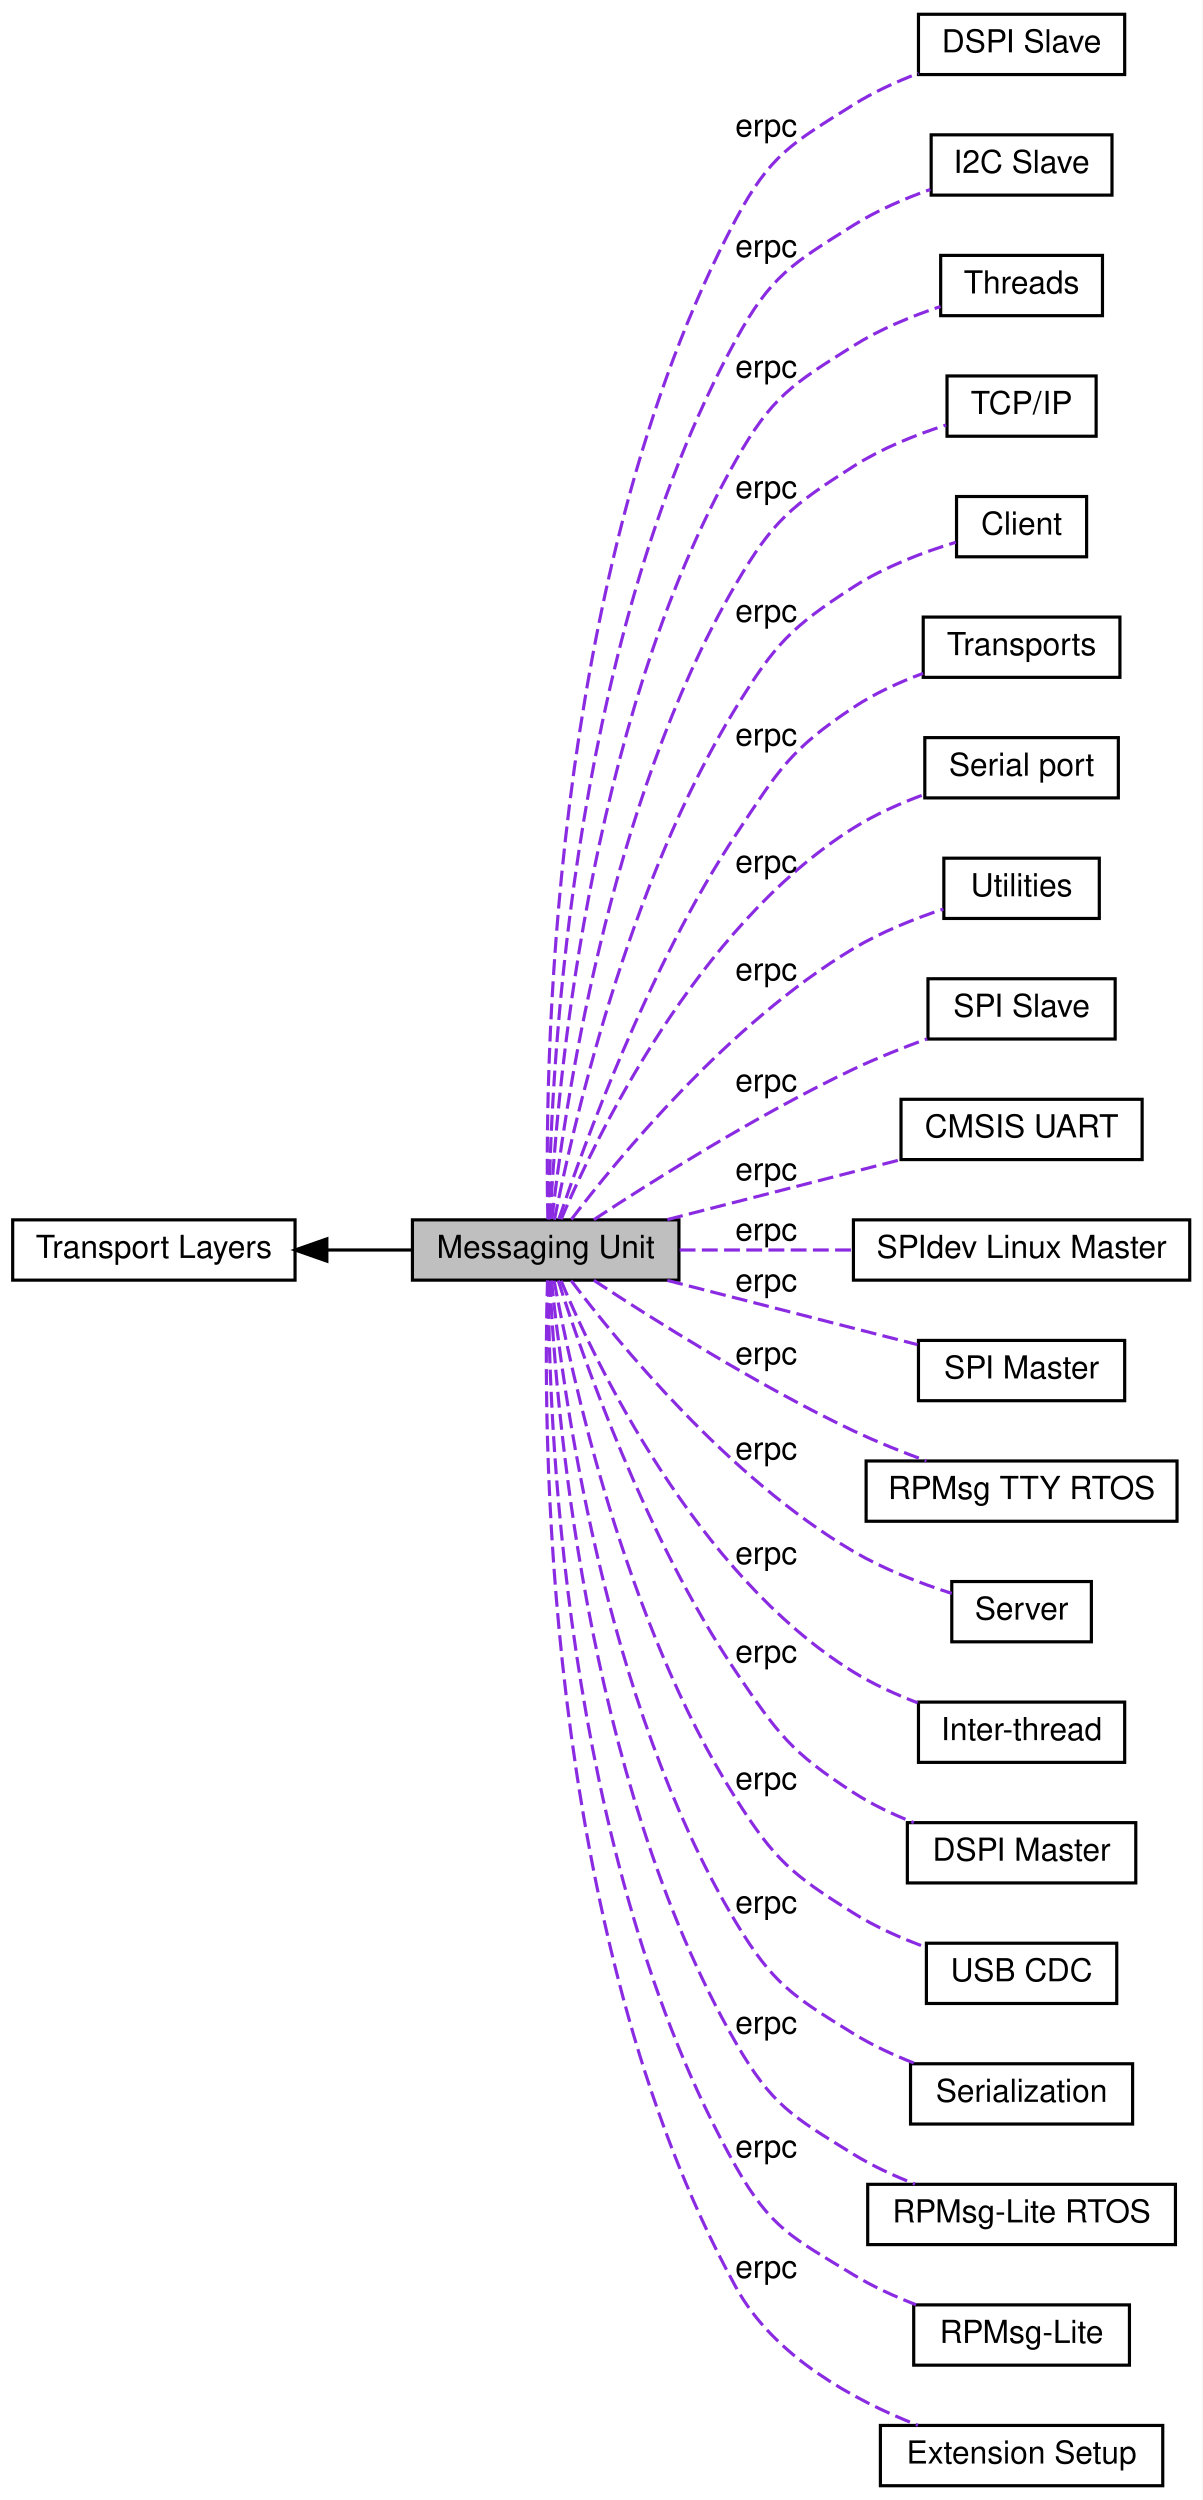
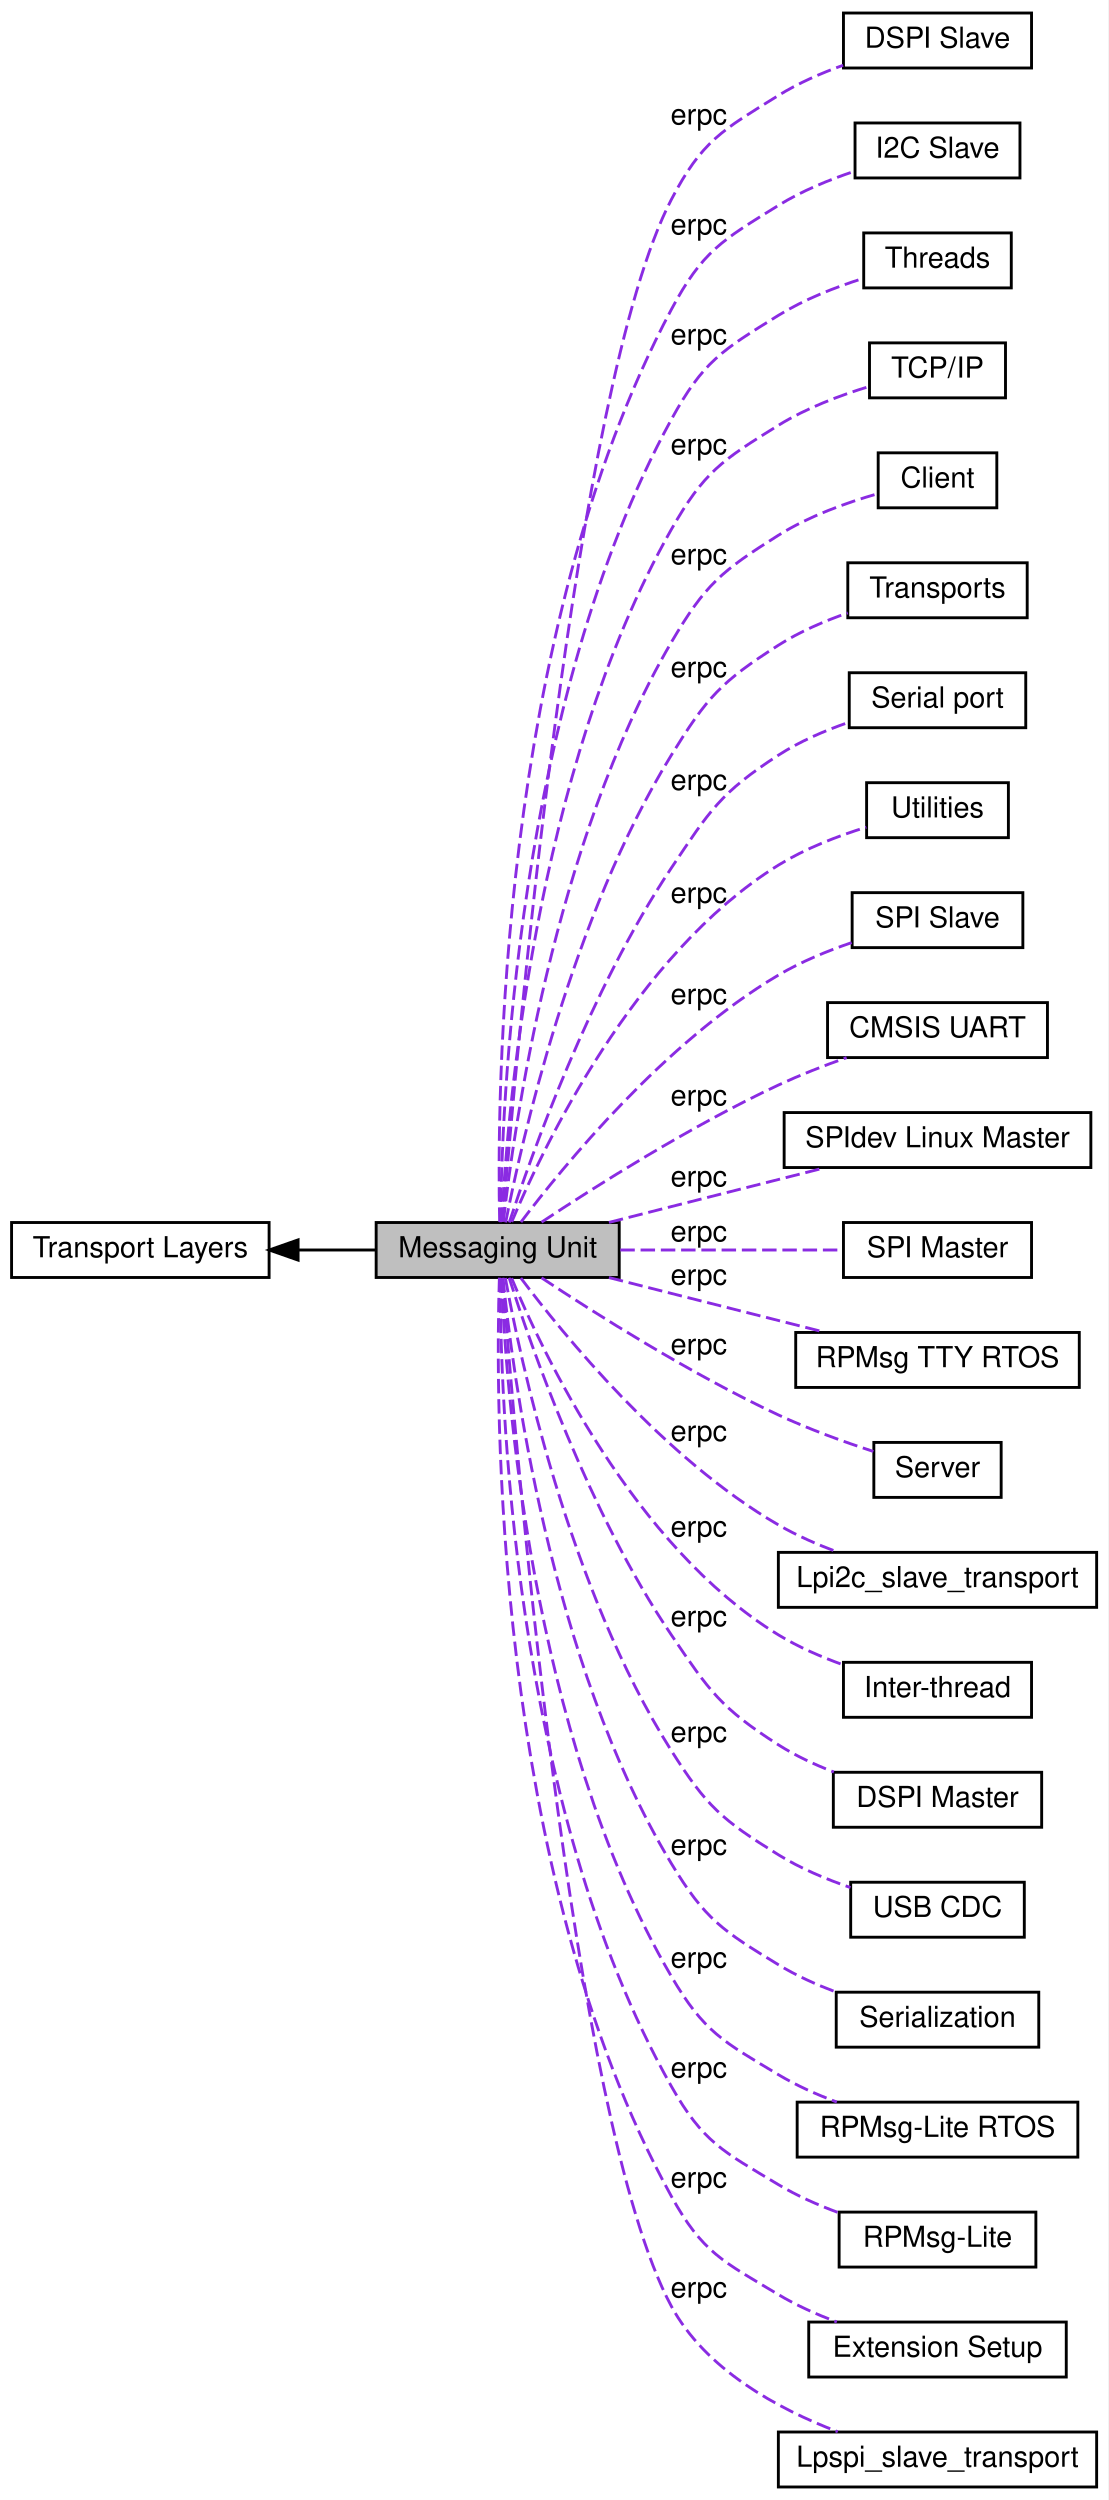
- <svg xmlns="http://www.w3.org/2000/svg" xmlns:xlink="http://www.w3.org/1999/xlink" width="379pt" height="788pt" viewBox="0.00 0.00 379.00 788.00">
-   <g id="graph0" class="graph" transform="scale(1 1) rotate(0) translate(4 784)">
-     <polygon fill="white" stroke="none" points="-4,4 -4,-784 375,-784 375,4 -4,4" />
+ <svg xmlns="http://www.w3.org/2000/svg" xmlns:xlink="http://www.w3.org/1999/xlink" width="383pt" height="864pt" viewBox="0.00 0.00 383.00 864.00">
+   <g id="graph0" class="graph" transform="scale(1 1) rotate(0) translate(4 860)">
+     <polygon fill="white" stroke="none" points="-4,4 -4,-860 379,-860 379,4 -4,4" />
    <g id="node1" class="node">
      <g id="a_node1">
        <a xlink:href="group__transports.html" target="_top" xlink:title="Transport layer classes. ">
-           <polygon fill="white" stroke="black" points="0,-380.5 0,-399.5 89,-399.5 89,-380.5 0,-380.5" />
-           <text text-anchor="middle" x="44.5" y="-387.5" font-family="Helvetica,sans-Serif" font-size="10.00">Transport Layers</text>
+           <polygon fill="white" stroke="black" points="0,-418.5 0,-437.5 89,-437.5 89,-418.5 0,-418.5" />
+           <text text-anchor="middle" x="44.5" y="-425.5" font-family="Helvetica,sans-Serif" font-size="10.00">Transport Layers</text>
        </a>
      </g>
    </g>
    <g id="node5" class="node">
-       <polygon fill="#bfbfbf" stroke="black" points="126,-380.5 126,-399.5 210,-399.5 210,-380.5 126,-380.5" />
-       <text text-anchor="middle" x="168" y="-387.5" font-family="Helvetica,sans-Serif" font-size="10.00">Messaging Unit</text>
+       <polygon fill="#bfbfbf" stroke="black" points="126,-418.5 126,-437.5 210,-437.5 210,-418.5 126,-418.5" />
+       <text text-anchor="middle" x="168" y="-425.5" font-family="Helvetica,sans-Serif" font-size="10.00">Messaging Unit</text>
    </g>
    <g id="edge1" class="edge">
-       <path fill="none" stroke="black" d="M99.028,-390C108.009,-390 117.204,-390 125.813,-390" />
-       <polygon fill="black" stroke="black" points="99.021,-386.5 89.021,-390 99.021,-393.5 99.021,-386.5" />
+       <path fill="none" stroke="black" d="M99.028,-428C108.009,-428 117.204,-428 125.813,-428" />
+       <polygon fill="black" stroke="black" points="99.021,-424.5 89.021,-428 99.021,-431.5 99.021,-424.5" />
    </g>
    <g id="node2" class="node">
      <g id="a_node2">
        <a xlink:href="group__dspi__slave__transport.html" target="_top" xlink:title="MCUXpressoSDK DSPI slave driver transport. ">
-           <polygon fill="white" stroke="black" points="285.5,-760.5 285.5,-779.5 350.5,-779.5 350.5,-760.5 285.5,-760.5" />
-           <text text-anchor="middle" x="318" y="-767.5" font-family="Helvetica,sans-Serif" font-size="10.00">DSPI Slave</text>
+           <polygon fill="white" stroke="black" points="287.5,-836.5 287.5,-855.5 352.5,-855.5 352.5,-836.5 287.5,-836.5" />
+           <text text-anchor="middle" x="320" y="-843.5" font-family="Helvetica,sans-Serif" font-size="10.00">DSPI Slave</text>
        </a>
      </g>
    </g>
    <g id="node3" class="node">
      <g id="a_node3">
        <a xlink:href="group__i2c__slave__transport.html" target="_top" xlink:title="MCUXpressoSDK I2C slave driver transport. ">
-           <polygon fill="white" stroke="black" points="289.5,-722.5 289.5,-741.5 346.5,-741.5 346.5,-722.5 289.5,-722.5" />
-           <text text-anchor="middle" x="318" y="-729.5" font-family="Helvetica,sans-Serif" font-size="10.00">I2C Slave</text>
+           <polygon fill="white" stroke="black" points="291.5,-798.5 291.5,-817.5 348.5,-817.5 348.5,-798.5 291.5,-798.5" />
+           <text text-anchor="middle" x="320" y="-805.5" font-family="Helvetica,sans-Serif" font-size="10.00">I2C Slave</text>
        </a>
      </g>
    </g>
    <g id="node4" class="node">
      <g id="a_node4">
        <a xlink:href="group__port__threads.html" target="_top" xlink:title="Threading model. ">
-           <polygon fill="white" stroke="black" points="292.5,-684.5 292.5,-703.5 343.5,-703.5 343.5,-684.5 292.5,-684.5" />
-           <text text-anchor="middle" x="318" y="-691.5" font-family="Helvetica,sans-Serif" font-size="10.00">Threads</text>
+           <polygon fill="white" stroke="black" points="294.5,-760.5 294.5,-779.5 345.5,-779.5 345.5,-760.5 294.5,-760.5" />
+           <text text-anchor="middle" x="320" y="-767.5" font-family="Helvetica,sans-Serif" font-size="10.00">Threads</text>
        </a>
      </g>
    </g>
    <g id="edge10" class="edge">
-       <path fill="none" stroke="blueviolet" stroke-dasharray="5,2" d="M168.679,-399.729C167.736,-440.748 168.16,-602.633 228,-715 238.785,-735.251 245.573,-738.793 265,-751 271.266,-754.938 278.468,-758.225 285.474,-760.898" />
+       <path fill="none" stroke="blueviolet" stroke-dasharray="5,2" d="M169.757,-437.761C173.846,-488.942 194.382,-726.442 228,-791 238.597,-811.35 245.5,-814.91 265,-827 271.842,-831.242 279.76,-834.702 287.389,-837.45" />
+       <text text-anchor="middle" x="237.5" y="-817" font-family="Helvetica,sans-Serif" font-size="10.00">erpc</text>
+     </g>
+     <g id="edge11" class="edge">
+       <path fill="none" stroke="blueviolet" stroke-dasharray="5,2" d="M168.679,-437.729C167.736,-478.748 168.16,-640.633 228,-753 238.785,-773.251 245.5,-776.91 265,-789 273.024,-793.975 282.529,-797.874 291.311,-800.811" />
+       <text text-anchor="middle" x="237.5" y="-779" font-family="Helvetica,sans-Serif" font-size="10.00">erpc</text>
+     </g>
+     <g id="edge8" class="edge">
+       <path fill="none" stroke="blueviolet" stroke-dasharray="5,2" d="M168.984,-437.607C169.312,-475.435 174.257,-616.839 228,-715 239.018,-735.125 245.5,-738.91 265,-751 273.953,-756.551 284.75,-760.763 294.329,-763.793" />
      <text text-anchor="middle" x="237.5" y="-741" font-family="Helvetica,sans-Serif" font-size="10.00">erpc</text>
-     </g>
-     <g id="edge11" class="edge">
-       <path fill="none" stroke="blueviolet" stroke-dasharray="5,2" d="M168.984,-399.607C169.312,-437.435 174.257,-578.839 228,-677 239.018,-697.125 245.573,-700.793 265,-713 272.406,-717.653 281.117,-721.399 289.27,-724.295" />
-       <text text-anchor="middle" x="237.5" y="-703" font-family="Helvetica,sans-Serif" font-size="10.00">erpc</text>
-     </g>
-     <g id="edge8" class="edge">
-       <path fill="none" stroke="blueviolet" stroke-dasharray="5,2" d="M169.38,-399.737C171.117,-434.538 180.444,-555.141 228,-639 239.318,-658.958 245.573,-662.793 265,-675 273.382,-680.267 283.437,-684.372 292.462,-687.396" />
-       <text text-anchor="middle" x="237.5" y="-665" font-family="Helvetica,sans-Serif" font-size="10.00">erpc</text>
    </g>
    <g id="node6" class="node">
      <g id="a_node6">
        <a xlink:href="group__tcp__transport.html" target="_top" xlink:title="Simple TCP/IP transport. ">
-           <polygon fill="white" stroke="black" points="294.5,-646.5 294.5,-665.5 341.5,-665.5 341.5,-646.5 294.5,-646.5" />
-           <text text-anchor="middle" x="318" y="-653.5" font-family="Helvetica,sans-Serif" font-size="10.00">TCP/IP</text>
-         </a>
-       </g>
-     </g>
-     <g id="edge20" class="edge">
-       <path fill="none" stroke="blueviolet" stroke-dasharray="5,2" d="M169.985,-399.892C173.465,-431.237 187.247,-530.389 228,-600 239.75,-620.07 245.394,-624.492 265,-637 273.913,-642.686 284.768,-646.994 294.249,-650.058" />
-       <text text-anchor="middle" x="237.5" y="-627" font-family="Helvetica,sans-Serif" font-size="10.00">erpc</text>
+           <polygon fill="white" stroke="black" points="296.5,-722.5 296.5,-741.5 343.5,-741.5 343.5,-722.5 296.5,-722.5" />
+           <text text-anchor="middle" x="320" y="-729.5" font-family="Helvetica,sans-Serif" font-size="10.00">TCP/IP</text>
+         </a>
+       </g>
+     </g>
+     <g id="edge22" class="edge">
+       <path fill="none" stroke="blueviolet" stroke-dasharray="5,2" d="M169.38,-437.737C171.117,-472.538 180.444,-593.141 228,-677 239.318,-696.958 245.5,-700.91 265,-713 274.629,-718.97 286.391,-723.391 296.476,-726.458" />
+       <text text-anchor="middle" x="237.5" y="-703" font-family="Helvetica,sans-Serif" font-size="10.00">erpc</text>
    </g>
    <g id="node7" class="node">
      <g id="a_node7">
        <a xlink:href="group__infra__client.html" target="_top" xlink:title="Client classes. ">
-           <polygon fill="white" stroke="black" points="297.5,-608.5 297.5,-627.5 338.5,-627.5 338.5,-608.5 297.5,-608.5" />
-           <text text-anchor="middle" x="318" y="-615.5" font-family="Helvetica,sans-Serif" font-size="10.00">Client</text>
+           <polygon fill="white" stroke="black" points="299.5,-684.5 299.5,-703.5 340.5,-703.5 340.5,-684.5 299.5,-684.5" />
+           <text text-anchor="middle" x="320" y="-691.5" font-family="Helvetica,sans-Serif" font-size="10.00">Client</text>
        </a>
      </g>
    </g>
    <g id="edge2" class="edge">
-       <path fill="none" stroke="blueviolet" stroke-dasharray="5,2" d="M170.755,-399.524C176.034,-426.506 193.572,-505.117 228,-561 240.364,-581.069 245.212,-586.19 265,-599 274.843,-605.372 287.115,-609.986 297.264,-613.07" />
-       <text text-anchor="middle" x="237.5" y="-588" font-family="Helvetica,sans-Serif" font-size="10.00">erpc</text>
+       <path fill="none" stroke="blueviolet" stroke-dasharray="5,2" d="M169.985,-437.892C173.465,-469.237 187.247,-568.389 228,-638 239.75,-658.07 245.319,-662.61 265,-675 275.513,-681.618 288.634,-686.304 299.31,-689.365" />
+       <text text-anchor="middle" x="237.5" y="-665" font-family="Helvetica,sans-Serif" font-size="10.00">erpc</text>
    </g>
    <g id="node8" class="node">
      <g id="a_node8">
        <a xlink:href="group__infra__transport.html" target="_top" xlink:title="Superclasses for building transports. ">
-           <polygon fill="white" stroke="black" points="287,-570.5 287,-589.5 349,-589.5 349,-570.5 287,-570.5" />
-           <text text-anchor="middle" x="318" y="-577.5" font-family="Helvetica,sans-Serif" font-size="10.00">Transports</text>
+           <polygon fill="white" stroke="black" points="289,-646.5 289,-665.5 351,-665.5 351,-646.5 289,-646.5" />
+           <text text-anchor="middle" x="320" y="-653.5" font-family="Helvetica,sans-Serif" font-size="10.00">Transports</text>
        </a>
      </g>
    </g>
    <g id="edge4" class="edge">
-       <path fill="none" stroke="blueviolet" stroke-dasharray="5,2" d="M172.167,-399.753C179.736,-422.28 200.323,-479.196 228,-521 241.369,-541.193 244.841,-547.58 265,-561 271.641,-565.421 279.441,-568.972 286.952,-571.753" />
-       <text text-anchor="middle" x="237.5" y="-549" font-family="Helvetica,sans-Serif" font-size="10.00">erpc</text>
+       <path fill="none" stroke="blueviolet" stroke-dasharray="5,2" d="M170.755,-437.524C176.034,-464.506 193.572,-543.117 228,-599 240.364,-619.069 245.136,-624.309 265,-637 272.286,-641.655 280.857,-645.341 288.997,-648.178" />
+       <text text-anchor="middle" x="237.5" y="-626" font-family="Helvetica,sans-Serif" font-size="10.00">erpc</text>
    </g>
    <g id="node9" class="node">
      <g id="a_node9">
        <a xlink:href="group__serial__transport.html" target="_top" xlink:title="POSIX and Win32 serial port transport. ">
-           <polygon fill="white" stroke="black" points="287.5,-532.5 287.5,-551.5 348.5,-551.5 348.5,-532.5 287.5,-532.5" />
-           <text text-anchor="middle" x="318" y="-539.5" font-family="Helvetica,sans-Serif" font-size="10.00">Serial port</text>
-         </a>
-       </g>
-     </g>
-     <g id="edge16" class="edge">
-       <path fill="none" stroke="blueviolet" stroke-dasharray="5,2" d="M172.871,-399.667C183.435,-424.688 215.329,-491.789 265,-523 271.836,-527.296 279.785,-530.818 287.38,-533.612" />
-       <text text-anchor="middle" x="237.5" y="-509" font-family="Helvetica,sans-Serif" font-size="10.00">erpc</text>
+           <polygon fill="white" stroke="black" points="289.5,-608.5 289.5,-627.5 350.5,-627.5 350.5,-608.5 289.5,-608.5" />
+           <text text-anchor="middle" x="320" y="-615.5" font-family="Helvetica,sans-Serif" font-size="10.00">Serial port</text>
+         </a>
+       </g>
+     </g>
+     <g id="edge18" class="edge">
+       <path fill="none" stroke="blueviolet" stroke-dasharray="5,2" d="M172.004,-437.517C179.369,-460.036 199.802,-517.859 228,-560 241.287,-579.857 244.95,-586.006 265,-599 272.339,-603.756 281.014,-607.488 289.238,-610.337" />
+       <text text-anchor="middle" x="237.5" y="-587" font-family="Helvetica,sans-Serif" font-size="10.00">erpc</text>
    </g>
    <g id="node10" class="node">
      <g id="a_node10">
        <a xlink:href="group__infra__utility.html" target="_top" xlink:title="Utility code used by the infrastructure. ">
-           <polygon fill="white" stroke="black" points="293.5,-494.5 293.5,-513.5 342.5,-513.5 342.5,-494.5 293.5,-494.5" />
-           <text text-anchor="middle" x="318" y="-501.5" font-family="Helvetica,sans-Serif" font-size="10.00">Utilities</text>
+           <polygon fill="white" stroke="black" points="295.5,-570.5 295.5,-589.5 344.5,-589.5 344.5,-570.5 295.5,-570.5" />
+           <text text-anchor="middle" x="320" y="-577.5" font-family="Helvetica,sans-Serif" font-size="10.00">Utilities</text>
        </a>
      </g>
    </g>
    <g id="edge5" class="edge">
-       <path fill="none" stroke="blueviolet" stroke-dasharray="5,2" d="M176.072,-399.612C190.602,-418.689 225.767,-461.519 265,-485 273.742,-490.232 284.16,-494.389 293.367,-497.464" />
-       <text text-anchor="middle" x="237.5" y="-475" font-family="Helvetica,sans-Serif" font-size="10.00">erpc</text>
+       <path fill="none" stroke="blueviolet" stroke-dasharray="5,2" d="M172.85,-437.701C183.363,-462.804 215.143,-530.088 265,-561 274.291,-566.761 285.568,-571.079 295.408,-574.13" />
+       <text text-anchor="middle" x="237.5" y="-548" font-family="Helvetica,sans-Serif" font-size="10.00">erpc</text>
    </g>
    <g id="node11" class="node">
      <g id="a_node11">
        <a xlink:href="group__spi__slave__transport.html" target="_top" xlink:title="MCUXpressoSDK SPI slave driver transport. ">
-           <polygon fill="white" stroke="black" points="288.5,-456.5 288.5,-475.5 347.5,-475.5 347.5,-456.5 288.5,-456.5" />
-           <text text-anchor="middle" x="318" y="-463.5" font-family="Helvetica,sans-Serif" font-size="10.00">SPI Slave</text>
-         </a>
-       </g>
-     </g>
-     <g id="edge18" class="edge">
-       <path fill="none" stroke="blueviolet" stroke-dasharray="5,2" d="M183.177,-399.556C201.514,-411.647 234.705,-432.624 265,-447 272.381,-450.502 280.593,-453.774 288.271,-456.581" />
-       <text text-anchor="middle" x="237.5" y="-440" font-family="Helvetica,sans-Serif" font-size="10.00">erpc</text>
+           <polygon fill="white" stroke="black" points="290.5,-532.5 290.5,-551.5 349.5,-551.5 349.5,-532.5 290.5,-532.5" />
+           <text text-anchor="middle" x="320" y="-539.5" font-family="Helvetica,sans-Serif" font-size="10.00">SPI Slave</text>
+         </a>
+       </g>
+     </g>
+     <g id="edge20" class="edge">
+       <path fill="none" stroke="blueviolet" stroke-dasharray="5,2" d="M176.048,-437.652C190.535,-456.802 225.627,-499.755 265,-523 272.788,-527.598 281.862,-531.328 290.325,-534.226" />
+       <text text-anchor="middle" x="237.5" y="-513" font-family="Helvetica,sans-Serif" font-size="10.00">erpc</text>
    </g>
    <g id="node12" class="node">
      <g id="a_node12">
        <a xlink:href="group__uart__transport.html" target="_top" xlink:title="CMSIS UART driver transport. ">
-           <polygon fill="white" stroke="black" points="280,-418.5 280,-437.5 356,-437.5 356,-418.5 280,-418.5" />
-           <text text-anchor="middle" x="318" y="-425.5" font-family="Helvetica,sans-Serif" font-size="10.00">CMSIS UART</text>
-         </a>
-       </g>
-     </g>
-     <g id="edge21" class="edge">
-       <path fill="none" stroke="blueviolet" stroke-dasharray="5,2" d="M206.347,-399.589C228.868,-405.372 257.449,-412.71 279.922,-418.48" />
-       <text text-anchor="middle" x="237.5" y="-412" font-family="Helvetica,sans-Serif" font-size="10.00">erpc</text>
+           <polygon fill="white" stroke="black" points="282,-494.5 282,-513.5 358,-513.5 358,-494.5 282,-494.5" />
+           <text text-anchor="middle" x="320" y="-501.5" font-family="Helvetica,sans-Serif" font-size="10.00">CMSIS UART</text>
+         </a>
+       </g>
+     </g>
+     <g id="edge23" class="edge">
+       <path fill="none" stroke="blueviolet" stroke-dasharray="5,2" d="M183.15,-437.614C201.459,-449.765 234.619,-470.806 265,-485 272.473,-488.492 280.777,-491.716 288.587,-494.48" />
+       <text text-anchor="middle" x="237.5" y="-478" font-family="Helvetica,sans-Serif" font-size="10.00">erpc</text>
    </g>
    <g id="node13" class="node">
      <g id="a_node13">
        <a xlink:href="group__spidev__master__transport.html" target="_top" xlink:title="SPIdev Linux transport. ">
-           <polygon fill="white" stroke="black" points="265,-380.5 265,-399.5 371,-399.5 371,-380.5 265,-380.5" />
-           <text text-anchor="middle" x="318" y="-387.5" font-family="Helvetica,sans-Serif" font-size="10.00">SPIdev Linux Master</text>
-         </a>
-       </g>
-     </g>
-     <g id="edge19" class="edge">
-       <path fill="none" stroke="blueviolet" stroke-dasharray="5,2" d="M210.226,-390C227.161,-390 246.966,-390 264.889,-390" />
-       <text text-anchor="middle" x="237.5" y="-393" font-family="Helvetica,sans-Serif" font-size="10.00">erpc</text>
+           <polygon fill="white" stroke="black" points="267,-456.5 267,-475.5 373,-475.5 373,-456.5 267,-456.5" />
+           <text text-anchor="middle" x="320" y="-463.5" font-family="Helvetica,sans-Serif" font-size="10.00">SPIdev Linux Master</text>
+         </a>
+       </g>
+     </g>
+     <g id="edge21" class="edge">
+       <path fill="none" stroke="blueviolet" stroke-dasharray="5,2" d="M206.452,-437.53C213.605,-439.348 221.033,-441.234 228,-443 245.375,-447.405 264.62,-452.27 280.92,-456.388" />
+       <text text-anchor="middle" x="237.5" y="-450" font-family="Helvetica,sans-Serif" font-size="10.00">erpc</text>
    </g>
    <g id="node14" class="node">
      <g id="a_node14">
        <a xlink:href="group__spi__master__transport.html" target="_top" xlink:title="MCUXpressoSDK SPI master driver transport. ">
-           <polygon fill="white" stroke="black" points="285.5,-342.5 285.5,-361.5 350.5,-361.5 350.5,-342.5 285.5,-342.5" />
-           <text text-anchor="middle" x="318" y="-349.5" font-family="Helvetica,sans-Serif" font-size="10.00">SPI Master</text>
-         </a>
-       </g>
-     </g>
-     <g id="edge17" class="edge">
-       <path fill="none" stroke="blueviolet" stroke-dasharray="5,2" d="M206.347,-380.411C230.666,-374.167 262.052,-366.108 285.182,-360.169" />
-       <text text-anchor="middle" x="237.5" y="-377" font-family="Helvetica,sans-Serif" font-size="10.00">erpc</text>
+           <polygon fill="white" stroke="black" points="287.5,-418.5 287.5,-437.5 352.5,-437.5 352.5,-418.5 287.5,-418.5" />
+           <text text-anchor="middle" x="320" y="-425.5" font-family="Helvetica,sans-Serif" font-size="10.00">SPI Master</text>
+         </a>
+       </g>
+     </g>
+     <g id="edge19" class="edge">
+       <path fill="none" stroke="blueviolet" stroke-dasharray="5,2" d="M210.385,-428C234.666,-428 264.873,-428 287.263,-428" />
+       <text text-anchor="middle" x="237.5" y="-431" font-family="Helvetica,sans-Serif" font-size="10.00">erpc</text>
    </g>
    <g id="node15" class="node">
      <g id="a_node15">
        <a xlink:href="group__rpmsg__tty__rtos__transport.html" target="_top" xlink:title="RPMsg TTY RTOS transport. ">
-           <polygon fill="white" stroke="black" points="269,-304.5 269,-323.5 367,-323.5 367,-304.5 269,-304.5" />
-           <text text-anchor="middle" x="318" y="-311.5" font-family="Helvetica,sans-Serif" font-size="10.00">RPMsg TTY RTOS</text>
-         </a>
-       </g>
-     </g>
-     <g id="edge15" class="edge">
-       <path fill="none" stroke="blueviolet" stroke-dasharray="5,2" d="M183.177,-380.444C201.514,-368.353 234.705,-347.376 265,-333 272.294,-329.539 280.4,-326.303 288,-323.518" />
-       <text text-anchor="middle" x="237.5" y="-354" font-family="Helvetica,sans-Serif" font-size="10.00">erpc</text>
+           <polygon fill="white" stroke="black" points="271,-380.5 271,-399.5 369,-399.5 369,-380.5 271,-380.5" />
+           <text text-anchor="middle" x="320" y="-387.5" font-family="Helvetica,sans-Serif" font-size="10.00">RPMsg TTY RTOS</text>
+         </a>
+       </g>
+     </g>
+     <g id="edge17" class="edge">
+       <path fill="none" stroke="blueviolet" stroke-dasharray="5,2" d="M206.452,-418.47C213.605,-416.652 221.033,-414.766 228,-413 245.375,-408.595 264.62,-403.73 280.92,-399.612" />
+       <text text-anchor="middle" x="237.5" y="-416" font-family="Helvetica,sans-Serif" font-size="10.00">erpc</text>
    </g>
    <g id="node16" class="node">
      <g id="a_node16">
        <a xlink:href="group__infra__server.html" target="_top" xlink:title="Server classes. ">
-           <polygon fill="white" stroke="black" points="296,-266.5 296,-285.5 340,-285.5 340,-266.5 296,-266.5" />
-           <text text-anchor="middle" x="318" y="-273.5" font-family="Helvetica,sans-Serif" font-size="10.00">Server</text>
+           <polygon fill="white" stroke="black" points="298,-342.5 298,-361.5 342,-361.5 342,-342.5 298,-342.5" />
+           <text text-anchor="middle" x="320" y="-349.5" font-family="Helvetica,sans-Serif" font-size="10.00">Server</text>
        </a>
      </g>
    </g>
    <g id="edge6" class="edge">
-       <path fill="none" stroke="blueviolet" stroke-dasharray="5,2" d="M176.041,-380.337C190.517,-361.168 225.589,-318.181 265,-295 274.61,-289.347 286.188,-284.916 295.977,-281.76" />
-       <text text-anchor="middle" x="237.5" y="-324" font-family="Helvetica,sans-Serif" font-size="10.00">erpc</text>
+       <path fill="none" stroke="blueviolet" stroke-dasharray="5,2" d="M183.15,-418.386C201.459,-406.235 234.619,-385.194 265,-371 275.535,-366.078 287.72,-361.686 297.846,-358.368" />
+       <text text-anchor="middle" x="237.5" y="-392" font-family="Helvetica,sans-Serif" font-size="10.00">erpc</text>
    </g>
    <g id="node17" class="node">
      <g id="a_node17">
-         <a xlink:href="group__itbp__transport.html" target="_top" xlink:title="Simple inter-thread communications transport. ">
-           <polygon fill="white" stroke="black" points="285.5,-228.5 285.5,-247.5 350.5,-247.5 350.5,-228.5 285.5,-228.5" />
-           <text text-anchor="middle" x="318" y="-235.5" font-family="Helvetica,sans-Serif" font-size="10.00">Inter-thread</text>
-         </a>
-       </g>
-     </g>
-     <g id="edge12" class="edge">
-       <path fill="none" stroke="blueviolet" stroke-dasharray="5,2" d="M172.846,-380.293C183.35,-355.175 215.111,-287.861 265,-257 271.212,-253.157 278.319,-249.921 285.242,-247.271" />
-       <text text-anchor="middle" x="237.5" y="-291" font-family="Helvetica,sans-Serif" font-size="10.00">erpc</text>
+         <a xlink:href="group__lpi2c__slave__transport.html" target="_top" xlink:title="Lpi2c_slave_transport">
+           <polygon fill="white" stroke="black" points="265,-304.5 265,-323.5 375,-323.5 375,-304.5 265,-304.5" />
+           <text text-anchor="middle" x="320" y="-311.5" font-family="Helvetica,sans-Serif" font-size="10.00">Lpi2c_slave_transport</text>
+         </a>
+       </g>
+     </g>
+     <g id="edge13" class="edge">
+       <path fill="none" stroke="blueviolet" stroke-dasharray="5,2" d="M176.018,-418.297C190.452,-399.055 225.451,-355.944 265,-333 271.361,-329.309 278.557,-326.165 285.573,-323.559" />
+       <text text-anchor="middle" x="237.5" y="-362" font-family="Helvetica,sans-Serif" font-size="10.00">erpc</text>
    </g>
    <g id="node18" class="node">
      <g id="a_node18">
-         <a xlink:href="group__dspi__master__transport.html" target="_top" xlink:title="MCUXpressoSDK DSPI master driver transport. ">
-           <polygon fill="white" stroke="black" points="282,-190.5 282,-209.5 354,-209.5 354,-190.5 282,-190.5" />
-           <text text-anchor="middle" x="318" y="-197.5" font-family="Helvetica,sans-Serif" font-size="10.00">DSPI Master</text>
-         </a>
-       </g>
-     </g>
-     <g id="edge9" class="edge">
-       <path fill="none" stroke="blueviolet" stroke-dasharray="5,2" d="M171.952,-380.385C179.203,-357.638 199.408,-299.263 228,-257 241.209,-237.476 245.212,-231.81 265,-219 270.809,-215.239 277.464,-212.091 284.029,-209.508" />
-       <text text-anchor="middle" x="237.5" y="-260" font-family="Helvetica,sans-Serif" font-size="10.00">erpc</text>
+         <a xlink:href="group__itbp__transport.html" target="_top" xlink:title="Simple inter-thread communications transport. ">
+           <polygon fill="white" stroke="black" points="287.5,-266.5 287.5,-285.5 352.5,-285.5 352.5,-266.5 287.5,-266.5" />
+           <text text-anchor="middle" x="320" y="-273.5" font-family="Helvetica,sans-Serif" font-size="10.00">Inter-thread</text>
+         </a>
+       </g>
+     </g>
+     <g id="edge12" class="edge">
+       <path fill="none" stroke="blueviolet" stroke-dasharray="5,2" d="M172.825,-418.259C183.278,-393.058 214.927,-325.561 265,-295 271.871,-290.806 279.801,-287.364 287.43,-284.618" />
+       <text text-anchor="middle" x="237.5" y="-329" font-family="Helvetica,sans-Serif" font-size="10.00">erpc</text>
    </g>
    <g id="node19" class="node">
      <g id="a_node19">
-         <a xlink:href="group___u_s_b___c_d_c__transport.html" target="_top" xlink:title="USB CDC transport. ">
-           <polygon fill="white" stroke="black" points="288,-152.5 288,-171.5 348,-171.5 348,-152.5 288,-152.5" />
-           <text text-anchor="middle" x="318" y="-159.5" font-family="Helvetica,sans-Serif" font-size="10.00">USB CDC</text>
-         </a>
-       </g>
-     </g>
-     <g id="edge22" class="edge">
-       <path fill="none" stroke="blueviolet" stroke-dasharray="5,2" d="M170.651,-380.316C175.659,-352.891 192.552,-273.055 228,-217 240.263,-197.608 245.573,-193.207 265,-181 271.999,-176.602 280.164,-173.015 287.922,-170.19" />
-       <text text-anchor="middle" x="237.5" y="-220" font-family="Helvetica,sans-Serif" font-size="10.00">erpc</text>
+         <a xlink:href="group__dspi__master__transport.html" target="_top" xlink:title="MCUXpressoSDK DSPI master driver transport. ">
+           <polygon fill="white" stroke="black" points="284,-228.5 284,-247.5 356,-247.5 356,-228.5 284,-228.5" />
+           <text text-anchor="middle" x="320" y="-235.5" font-family="Helvetica,sans-Serif" font-size="10.00">DSPI Master</text>
+         </a>
+       </g>
+     </g>
+     <g id="edge9" class="edge">
+       <path fill="none" stroke="blueviolet" stroke-dasharray="5,2" d="M171.952,-418.385C179.203,-395.638 199.408,-337.263 228,-295 241.209,-275.476 245.136,-269.691 265,-257 270.863,-253.254 277.556,-250.137 284.189,-247.583" />
+       <text text-anchor="middle" x="237.5" y="-298" font-family="Helvetica,sans-Serif" font-size="10.00">erpc</text>
    </g>
    <g id="node20" class="node">
      <g id="a_node20">
-         <a xlink:href="group__infra__codec.html" target="_top" xlink:title="Classes used for message serialization. ">
-           <polygon fill="white" stroke="black" points="283,-114.5 283,-133.5 353,-133.5 353,-114.5 283,-114.5" />
-           <text text-anchor="middle" x="318" y="-121.5" font-family="Helvetica,sans-Serif" font-size="10.00">Serialization</text>
-         </a>
-       </g>
-     </g>
-     <g id="edge3" class="edge">
-       <path fill="none" stroke="blueviolet" stroke-dasharray="5,2" d="M169.836,-380.408C172.926,-349.121 185.804,-248.027 228,-178 239.683,-158.612 245.749,-154.908 265,-143 270.967,-139.309 277.759,-136.178 284.421,-133.588" />
-       <text text-anchor="middle" x="237.5" y="-181" font-family="Helvetica,sans-Serif" font-size="10.00">erpc</text>
+         <a xlink:href="group___u_s_b___c_d_c__transport.html" target="_top" xlink:title="USB CDC transport. ">
+           <polygon fill="white" stroke="black" points="290,-190.5 290,-209.5 350,-209.5 350,-190.5 290,-190.5" />
+           <text text-anchor="middle" x="320" y="-197.5" font-family="Helvetica,sans-Serif" font-size="10.00">USB CDC</text>
+         </a>
+       </g>
+     </g>
+     <g id="edge24" class="edge">
+       <path fill="none" stroke="blueviolet" stroke-dasharray="5,2" d="M170.651,-418.316C175.659,-390.891 192.552,-311.055 228,-255 240.263,-235.608 245.5,-231.09 265,-219 272.602,-214.287 281.533,-210.539 289.919,-207.661" />
+       <text text-anchor="middle" x="237.5" y="-258" font-family="Helvetica,sans-Serif" font-size="10.00">erpc</text>
    </g>
    <g id="node21" class="node">
      <g id="a_node21">
-         <a xlink:href="group__rpmsg__lite__rtos__transport.html" target="_top" xlink:title="RPMsg-Lite zero copy transport using RTOS API. ">
-           <polygon fill="white" stroke="black" points="269.5,-76.5 269.5,-95.5 366.5,-95.5 366.5,-76.5 269.5,-76.5" />
-           <text text-anchor="middle" x="318" y="-83.5" font-family="Helvetica,sans-Serif" font-size="10.00">RPMsg-Lite RTOS</text>
-         </a>
-       </g>
-     </g>
-     <g id="edge13" class="edge">
-       <path fill="none" stroke="blueviolet" stroke-dasharray="5,2" d="M169.328,-380.2C170.894,-345.182 179.709,-223.861 228,-140 239.296,-120.384 245.749,-116.908 265,-105 270.967,-101.309 277.759,-98.178 284.421,-95.588" />
-       <text text-anchor="middle" x="237.5" y="-143" font-family="Helvetica,sans-Serif" font-size="10.00">erpc</text>
+         <a xlink:href="group__infra__codec.html" target="_top" xlink:title="Classes used for message serialization. ">
+           <polygon fill="white" stroke="black" points="285,-152.5 285,-171.5 355,-171.5 355,-152.5 285,-152.5" />
+           <text text-anchor="middle" x="320" y="-159.5" font-family="Helvetica,sans-Serif" font-size="10.00">Serialization</text>
+         </a>
+       </g>
+     </g>
+     <g id="edge3" class="edge">
+       <path fill="none" stroke="blueviolet" stroke-dasharray="5,2" d="M169.836,-418.408C172.926,-387.121 185.804,-286.027 228,-216 239.683,-196.612 245.678,-192.793 265,-181 271.108,-177.272 278.052,-174.138 284.878,-171.559" />
+       <text text-anchor="middle" x="237.5" y="-219" font-family="Helvetica,sans-Serif" font-size="10.00">erpc</text>
    </g>
    <g id="node22" class="node">
      <g id="a_node22">
-         <a xlink:href="group__rpmsg__lite__transport.html" target="_top" xlink:title="RPMsg-Lite zero copy transport. ">
-           <polygon fill="white" stroke="black" points="284,-38.5 284,-57.5 352,-57.5 352,-38.5 284,-38.5" />
-           <text text-anchor="middle" x="318" y="-45.5" font-family="Helvetica,sans-Serif" font-size="10.00">RPMsg-Lite</text>
-         </a>
-       </g>
-     </g>
-     <g id="edge14" class="edge">
-       <path fill="none" stroke="blueviolet" stroke-dasharray="5,2" d="M168.883,-380.28C168.835,-342.017 172.56,-199.073 228,-101 238.99,-81.558 245.923,-78.611 265,-67 271.076,-63.302 277.984,-60.154 284.736,-57.548" />
-       <text text-anchor="middle" x="237.5" y="-104" font-family="Helvetica,sans-Serif" font-size="10.00">erpc</text>
+         <a xlink:href="group__rpmsg__lite__rtos__transport.html" target="_top" xlink:title="RPMsg-Lite zero copy transport using RTOS API. ">
+           <polygon fill="white" stroke="black" points="271.5,-114.5 271.5,-133.5 368.5,-133.5 368.5,-114.5 271.5,-114.5" />
+           <text text-anchor="middle" x="320" y="-121.5" font-family="Helvetica,sans-Serif" font-size="10.00">RPMsg-Lite RTOS</text>
+         </a>
+       </g>
+     </g>
+     <g id="edge15" class="edge">
+       <path fill="none" stroke="blueviolet" stroke-dasharray="5,2" d="M169.276,-418.137C170.664,-382.896 178.957,-260.848 228,-177 239.276,-157.722 245.853,-154.497 265,-143 271.22,-139.265 278.283,-136.116 285.204,-133.521" />
+       <text text-anchor="middle" x="237.5" y="-180" font-family="Helvetica,sans-Serif" font-size="10.00">erpc</text>
    </g>
    <g id="node23" class="node">
      <g id="a_node23">
+         <a xlink:href="group__rpmsg__lite__transport.html" target="_top" xlink:title="RPMsg-Lite zero copy transport. ">
+           <polygon fill="white" stroke="black" points="286,-76.5 286,-95.5 354,-95.5 354,-76.5 286,-76.5" />
+           <text text-anchor="middle" x="320" y="-83.5" font-family="Helvetica,sans-Serif" font-size="10.00">RPMsg-Lite</text>
+         </a>
+       </g>
+     </g>
+     <g id="edge16" class="edge">
+       <path fill="none" stroke="blueviolet" stroke-dasharray="5,2" d="M168.883,-418.28C168.835,-380.017 172.56,-237.073 228,-139 238.99,-119.558 245.853,-116.497 265,-105 271.39,-101.163 278.671,-97.943 285.772,-95.309" />
+       <text text-anchor="middle" x="237.5" y="-142" font-family="Helvetica,sans-Serif" font-size="10.00">erpc</text>
+     </g>
+     <g id="node24" class="node">
+       <g id="a_node24">
        <a xlink:href="group__port__setup__extensions.html" target="_top" xlink:title="Extension setup functions. ">
-           <polygon fill="white" stroke="black" points="273.5,-0.5 273.5,-19.5 362.5,-19.5 362.5,-0.5 273.5,-0.5" />
-           <text text-anchor="middle" x="318" y="-7.5" font-family="Helvetica,sans-Serif" font-size="10.00">Extension Setup</text>
+           <polygon fill="white" stroke="black" points="275.5,-38.5 275.5,-57.5 364.5,-57.5 364.5,-38.5 275.5,-38.5" />
+           <text text-anchor="middle" x="320" y="-45.5" font-family="Helvetica,sans-Serif" font-size="10.00">Extension Setup</text>
        </a>
      </g>
    </g>
    <g id="edge7" class="edge">
-       <path fill="none" stroke="blueviolet" stroke-dasharray="5,2" d="M168.588,-380.444C167.235,-339.449 166.118,-175.453 228,-63 239.965,-41.257 264.892,-27.555 285.331,-19.542" />
+       <path fill="none" stroke="blueviolet" stroke-dasharray="5,2" d="M168.588,-418.444C167.235,-377.449 166.118,-213.453 228,-101 238.767,-81.434 245.853,-78.496 265,-67 271.22,-63.265 278.283,-60.116 285.204,-57.521" />
+       <text text-anchor="middle" x="237.5" y="-104" font-family="Helvetica,sans-Serif" font-size="10.00">erpc</text>
+     </g>
+     <g id="node25" class="node">
+       <g id="a_node25">
+         <a xlink:href="group__lpspi__slave__transport.html" target="_top" xlink:title="Lpspi_slave_transport">
+           <polygon fill="white" stroke="black" points="265,-0.5 265,-19.5 375,-19.5 375,-0.5 265,-0.5" />
+           <text text-anchor="middle" x="320" y="-7.5" font-family="Helvetica,sans-Serif" font-size="10.00">Lpspi_slave_transport</text>
+         </a>
+       </g>
+     </g>
+     <g id="edge14" class="edge">
+       <path fill="none" stroke="blueviolet" stroke-dasharray="5,2" d="M169.718,-418.168C173.611,-366.617 193.307,-127.43 228,-63 239.788,-41.107 264.734,-27.518 285.531,-19.588" />
      <text text-anchor="middle" x="237.5" y="-66" font-family="Helvetica,sans-Serif" font-size="10.00">erpc</text>
    </g>
  </g>
</svg>
